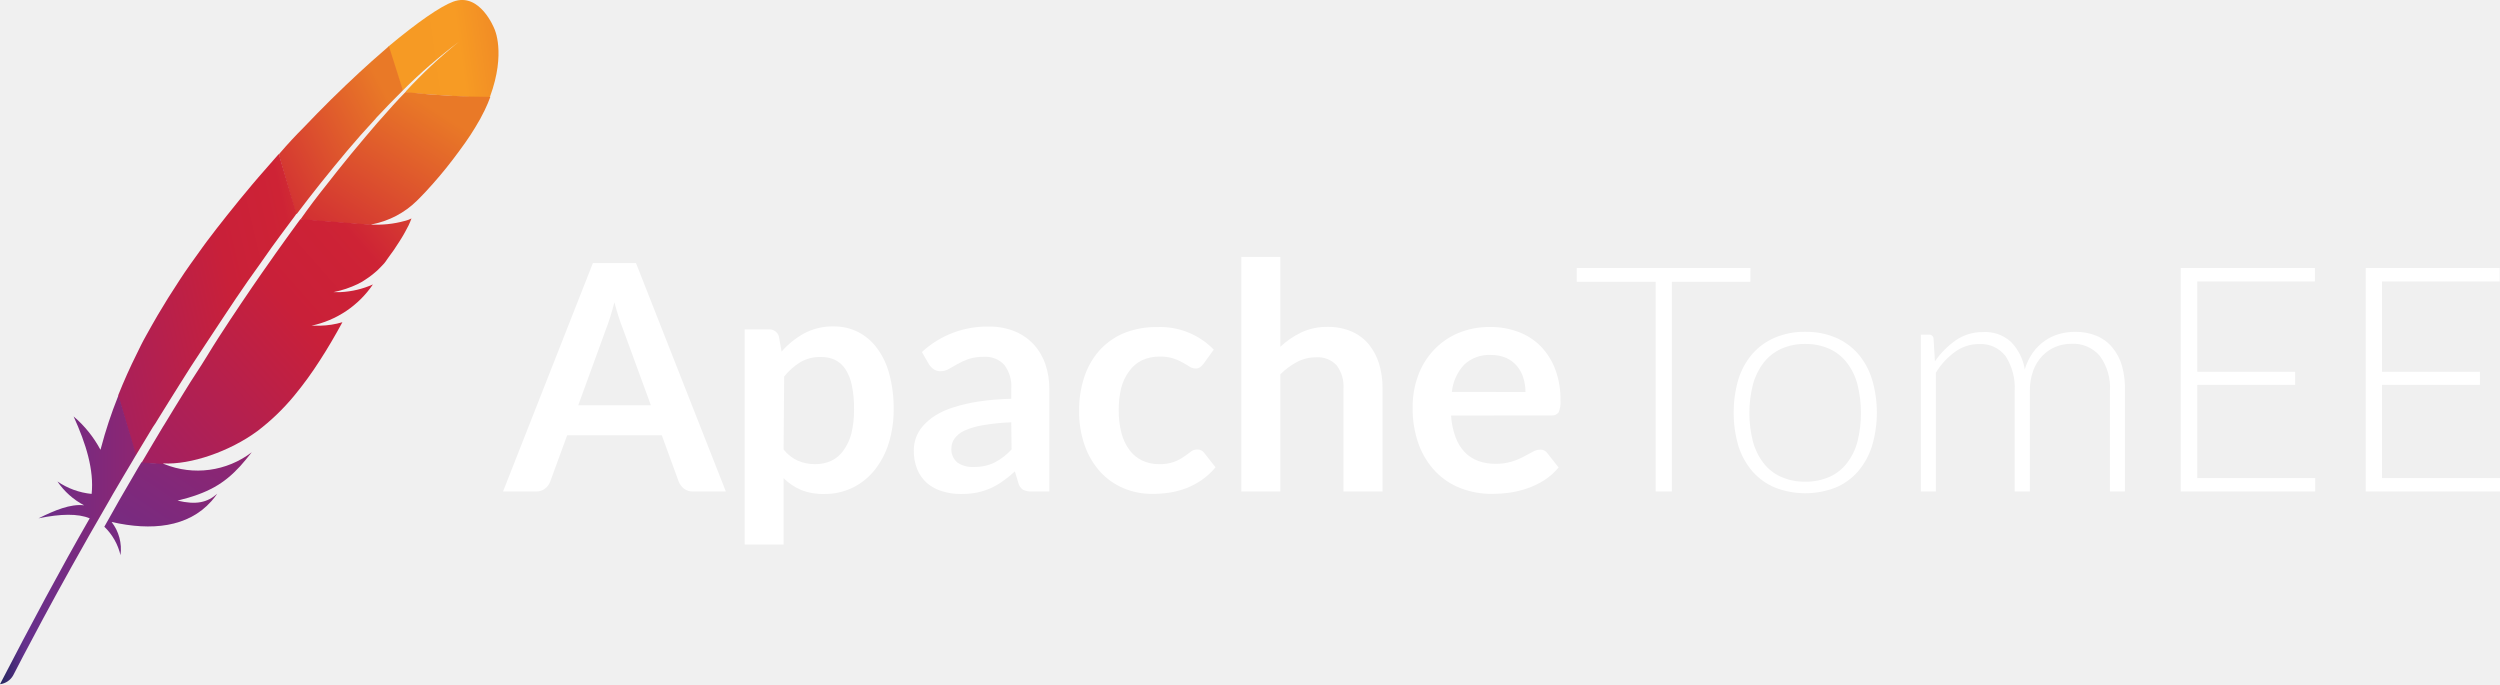
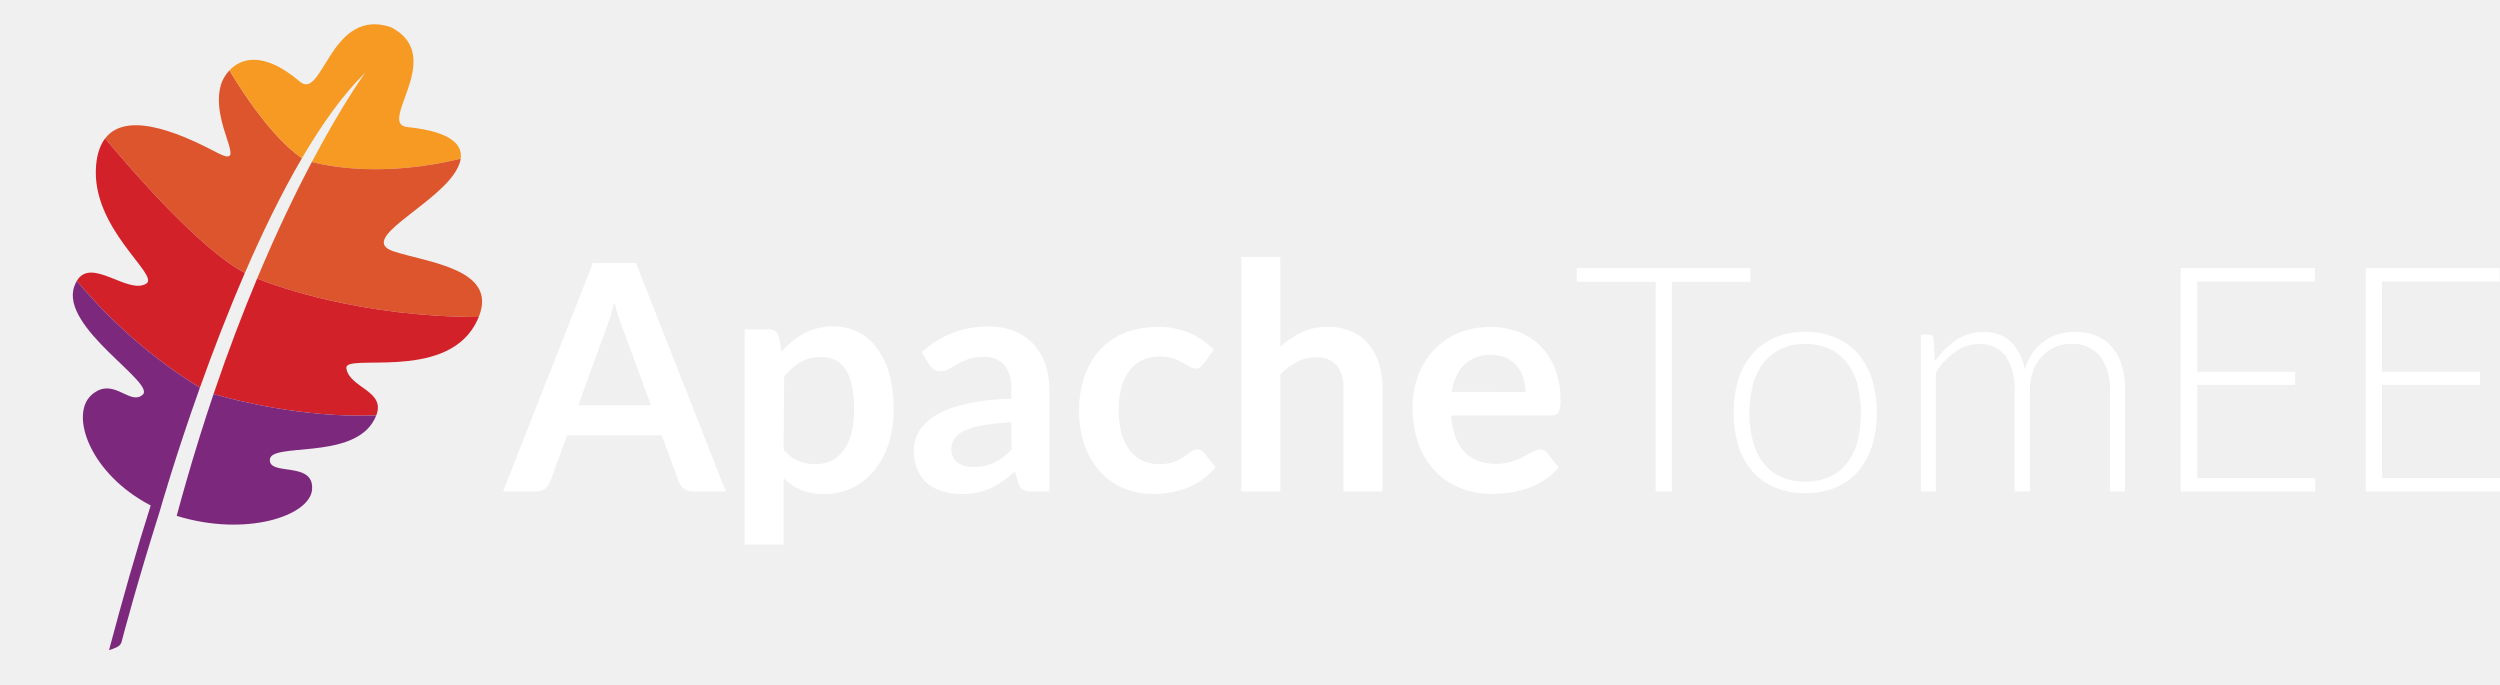
- <svg xmlns="http://www.w3.org/2000/svg" xmlns:xlink="http://www.w3.org/1999/xlink" id="Layer_1" data-name="Layer 1" viewBox="0 0 309.12 84.6">
-   <defs>
-     <style>.cls-1{fill:url(#linear-gradient);}.cls-2{fill:url(#linear-gradient-2);}.cls-3{fill:url(#linear-gradient-3);}.cls-4{fill:url(#linear-gradient-4);}.cls-5{fill:url(#linear-gradient-5);}.cls-6{fill:url(#linear-gradient-6);}.cls-7{fill:url(#linear-gradient-7);}.cls-8{fill:#fff;}</style>
+ <svg xmlns="http://www.w3.org/2000/svg" xmlns:xlink="http://www.w3.org/1999/xlink" id="Layer_1" data-name="Layer 1" viewBox="0 0 309.12 84.6" version="1.1">
+   <defs id="defs11">
+     <style id="style1">.cls-1{fill:url(#linear-gradient);}.cls-2{fill:url(#linear-gradient-2);}.cls-3{fill:url(#linear-gradient-3);}.cls-4{fill:url(#linear-gradient-4);}.cls-5{fill:url(#linear-gradient-5);}.cls-6{fill:url(#linear-gradient-6);}.cls-7{fill:url(#linear-gradient-7);}.cls-8{fill:#fff;}</style>
    <linearGradient id="linear-gradient" x1="-140.8" y1="299.74" x2="-140.54" y2="299.82" gradientTransform="matrix(73.55, 13.53, 12.37, -67.22, 6705.27, 22065.73)" gradientUnits="userSpaceOnUse">
-       <stop offset="0" stop-color="#f69a24" />
-       <stop offset="0.31" stop-color="#f79b24" />
-       <stop offset="0.84" stop-color="#e97927" />
+       <stop offset="0" stop-color="#f69a24" id="stop1" />
+       <stop offset="0.31" stop-color="#f79b24" id="stop2" />
+       <stop offset="0.84" stop-color="#e97927" id="stop3" />
    </linearGradient>
    <linearGradient id="linear-gradient-2" x1="-140.57" y1="301.1" x2="-140.04" y2="301.79" gradientTransform="matrix(73.18, 13.46, 22.17, -120.5, 3610.25, 38263.65)" gradientUnits="userSpaceOnUse">
-       <stop offset="0.32" stop-color="#9f2065" />
-       <stop offset="0.63" stop-color="#c92039" />
-       <stop offset="0.75" stop-color="#ce2335" />
-       <stop offset="1" stop-color="#e97927" />
+       <stop offset="0.32" stop-color="#9f2065" id="stop4" />
+       <stop offset="0.63" stop-color="#c92039" id="stop5" />
+       <stop offset="0.75" stop-color="#ce2335" id="stop6" />
+       <stop offset="1" stop-color="#e97927" id="stop7" />
    </linearGradient>
    <linearGradient id="linear-gradient-3" x1="-139.85" y1="302.64" x2="-139.44" y2="303.04" gradientTransform="matrix(94.54, 17.39, 39.31, -213.67, 1324.66, 67181.12)" xlink:href="#linear-gradient-2" />
    <linearGradient id="linear-gradient-4" x1="-138.47" y1="303.49" x2="-138.13" y2="303.7" gradientTransform="matrix(61.33, 11.28, 37.35, -202.99, -2836.49, 63245.35)" gradientUnits="userSpaceOnUse">
-       <stop offset="0" stop-color="#282762" />
-       <stop offset="0.1" stop-color="#66308d" />
-       <stop offset="0.79" stop-color="#9f2065" />
-       <stop offset="0.95" stop-color="#cd2032" />
+       <stop offset="0" stop-color="#282762" id="stop8" />
+       <stop offset="0.1" stop-color="#66308d" id="stop9" />
+       <stop offset="0.79" stop-color="#9f2065" id="stop10" />
+       <stop offset="0.95" stop-color="#cd2032" id="stop11" />
    </linearGradient>
    <linearGradient id="linear-gradient-5" x1="-140.85" y1="300.81" x2="-140.49" y2="301.63" gradientTransform="matrix(109.04, 20.06, 18.91, -102.77, 9674.72, 33833.56)" xlink:href="#linear-gradient-2" />
    <linearGradient id="linear-gradient-6" x1="-140.36" y1="302.64" x2="-140.09" y2="303.08" gradientTransform="matrix(147.15, 27.07, 35.4, -192.43, 9947.36, 62125.85)" xlink:href="#linear-gradient-2" />
    <linearGradient id="linear-gradient-7" x1="-139.7" y1="303.39" x2="-139.43" y2="304" gradientTransform="matrix(87.39, 16.08, 15.27, -82.98, 7588.49, 27506.27)" xlink:href="#linear-gradient-4" />
  </defs>
-   <path class="cls-1" d="M62.41,3.82c-1.59.58-4.44,2.56-8,5.53l0,.22,1.66,5.11.11.11a64.47,64.47,0,0,1,6.92-6,2.77,2.77,0,0,1,.25-.19c-.08.05-.17.13-.25.19a59.64,59.64,0,0,0-6.6,6.17l.31.13s6.67.56,9.93.61l.21-.13c2-5.45.53-8.41.53-8.41S65.71,2.62,62.41,3.82Z" transform="translate(-6.36 -3.62)" />
-   <path class="cls-2" d="M46.06,26.2c1.08-1.34,2.16-2.67,3.23-3.94s2.24-2.59,3.37-3.81a.87.87,0,0,0,.19-.23c1.12-1.2,2.22-2.33,3.33-3.43L54.45,9.33q-.36.3-.72.63c-.93.81-1.91,1.67-2.91,2.6s-2.32,2.17-3.52,3.36-2.25,2.26-3.38,3.45c-1,1-2,2.07-2.94,3.17l-.11.12,0,.2L42.92,30l.13.08C44.05,28.76,45.05,27.46,46.06,26.2Z" transform="translate(-6.36 -3.62)" />
-   <path class="cls-3" d="M25.88,55.47c.88-1.44,1.8-2.88,2.71-4.35s1.78-2.81,2.71-4.21,1.85-2.82,2.8-4.24S36,39.8,37,38.38s2-2.79,2.95-4.17c.35-.49.73-1,1.09-1.49.62-.85,1.26-1.69,1.88-2.53,0-.05.07-.08.1-.13l-2.18-7.4-.22.24c-1,1.17-2.08,2.35-3.1,3.57s-2.08,2.5-3.09,3.78c-.87,1.08-1.7,2.17-2.54,3.28l-.49.67c-1,1.4-2,2.75-2.85,4.08q-1.47,2.23-2.68,4.29c-.54.91-1,1.76-1.48,2.61s-.75,1.44-1.1,2.15c-.85,1.7-1.61,3.4-2.3,5.13v.22l2.09,7.14.09.08c.68-1.14,1.37-2.28,2.08-3.45C25.49,56.12,25.69,55.8,25.88,55.47Z" transform="translate(-6.36 -3.62)" />
-   <path class="cls-4" d="M20.94,52.68A54,54,0,0,0,18.85,59c0,.07-.05.14-.07.23a14.17,14.17,0,0,0-3.32-4.12C17,58.49,18,61.74,17.69,64.69a9,9,0,0,1-4.23-1.54,9.09,9.09,0,0,0,3.3,2.95c-1.69-.2-3.64.62-5.64,1.61,2.76-.57,4.9-.6,6.33,0-3.58,6.22-7.28,13.15-11.09,20.51A2.16,2.16,0,0,0,8,87.11C8.69,85.77,13.19,77,19.8,65.63c.19-.31.38-.65.57-1l.16-.27c.7-1.18,1.41-2.41,2.16-3.65.16-.28.34-.56.5-.85v0L21,52.46A.93.93,0,0,1,20.94,52.68Z" transform="translate(-6.36 -3.62)" />
-   <path class="cls-5" d="M56.5,15c-1,1-2.08,2.23-3.28,3.59-.07.06-.12.15-.19.21-1,1.18-2.12,2.47-3.29,3.9-1,1.23-2.07,2.55-3.19,4-1,1.25-2,2.57-3,4l.15.1,8.52.64.22-.1a10.83,10.83,0,0,0,5.45-2.88c.36-.36.75-.75,1.12-1.15,1.15-1.24,2.31-2.6,3.37-4s2-2.69,2.72-3.9a22.43,22.43,0,0,0,1.19-2.16c.28-.58.51-1.13.7-1.65A95.38,95.38,0,0,1,56.5,15Z" transform="translate(-6.36 -3.62)" />
-   <path class="cls-6" d="M43.08,31.29,41.84,33c-.45.62-.92,1.27-1.38,1.93-.22.33-.47.68-.7,1-.73,1-1.44,2.08-2.2,3.16-.91,1.34-1.86,2.74-2.81,4.18S32.9,46.09,32,47.58,30.13,50.46,29.2,52s-1.69,2.71-2.54,4.15c-.05.07-.08.14-.13.2-.86,1.42-1.7,2.87-2.59,4.36,0,0-.07.12-.1.15l.12,0,2.55.19.15,0c-.05,0-.07-.11-.12-.13,3.38.19,8.23-1.48,11.65-4a27.4,27.4,0,0,0,4.53-4.35,44,44,0,0,0,3.2-4.4c.93-1.43,1.85-3,2.78-4.71a10.35,10.35,0,0,1-2.75.43H44.87a12.22,12.22,0,0,0,7.6-5.1,11.08,11.08,0,0,1-4,.95c-.22,0-.44,0-.68,0H47.6a12.7,12.7,0,0,0,3-1l.56-.3.8-.53a5.25,5.25,0,0,0,.49-.37,8.61,8.61,0,0,0,1.08-1c.12-.11.22-.24.33-.35s.27-.36.39-.54c.59-.79,1.08-1.49,1.47-2.13.21-.31.37-.6.54-.88a2.58,2.58,0,0,1,.18-.32c.17-.3.31-.57.44-.83s.28-.65.36-.86a3.15,3.15,0,0,1-.41.18,12.8,12.8,0,0,1-4.06.59l2.6.18-2.6-.18h-.46s-2.93-.24-8.81-.68A7.25,7.25,0,0,0,43.08,31.29Z" transform="translate(-6.36 -3.62)" />
-   <path class="cls-7" d="M23.45,61.44c-.68,1.16-1.38,2.35-2.07,3.56,0,0,0,0,0,0a5.08,5.08,0,0,0-.3.52c-.47.82-.88,1.54-1.82,3.23a7.11,7.11,0,0,1,2,3.52,5.49,5.49,0,0,0-1.1-4.11c4.94,1.13,9.46.66,12.33-2.56a9.66,9.66,0,0,0,.73-.93c-1.24,1.09-2.6,1.4-4.91.85h0c3.75-.91,5.75-2.08,7.75-4.26.46-.52.94-1.09,1.43-1.72A11,11,0,0,1,26.66,61l-2.82-.2C23.71,61,23.58,61.22,23.45,61.44Z" transform="translate(-6.36 -3.62)" />
-   <path class="cls-8" d="M96.11,64.39H92.05a1.71,1.71,0,0,1-1.11-.34,2.18,2.18,0,0,1-.65-.85l-2.1-5.76H76.49L74.38,63.2a1.86,1.86,0,0,1-.61.82,1.67,1.67,0,0,1-1.11.37h-4.1L79.67,36.15H85ZM86.84,53.73l-3.44-9.4c-.17-.41-.34-.91-.53-1.48s-.36-1.19-.54-1.85c-.17.66-.35,1.28-.53,1.86s-.36,1.08-.53,1.51l-3.41,9.36Z" transform="translate(-6.36 -3.62)" />
-   <path class="cls-8" d="M103,47.09a10.51,10.51,0,0,1,2.79-2.25,7.51,7.51,0,0,1,3.67-.86,6.55,6.55,0,0,1,3,.69,6.67,6.67,0,0,1,2.34,2,9.24,9.24,0,0,1,1.52,3.2,16.08,16.08,0,0,1,.54,4.37,13.78,13.78,0,0,1-.6,4.15,10.16,10.16,0,0,1-1.73,3.32,8,8,0,0,1-2.72,2.2,7.86,7.86,0,0,1-3.56.79,7.26,7.26,0,0,1-2.87-.51,7.15,7.15,0,0,1-2.13-1.44v8.2H98.44V44.35h3a1.2,1.2,0,0,1,1.23.88Zm.25,12.11a4.72,4.72,0,0,0,1.79,1.4,5.35,5.35,0,0,0,2.1.41,4.69,4.69,0,0,0,2-.41,3.86,3.86,0,0,0,1.49-1.25,6.11,6.11,0,0,0,1-2.12,12.15,12.15,0,0,0,.33-3,13.28,13.28,0,0,0-.28-3,5.68,5.68,0,0,0-.81-2,3.25,3.25,0,0,0-1.28-1.12,4,4,0,0,0-1.71-.35,4.82,4.82,0,0,0-2.56.64,7.76,7.76,0,0,0-2,1.78Z" transform="translate(-6.36 -3.62)" />
-   <path class="cls-8" d="M120.35,47.15A11.86,11.86,0,0,1,128.66,44a8.23,8.23,0,0,1,3.15.58,6.68,6.68,0,0,1,2.34,1.6,6.92,6.92,0,0,1,1.46,2.45,9.47,9.47,0,0,1,.5,3.13V64.39h-2.19a2.19,2.19,0,0,1-1.06-.21,1.4,1.4,0,0,1-.58-.83l-.43-1.44a15.07,15.07,0,0,1-1.49,1.2,8.72,8.72,0,0,1-1.5.87,8.82,8.82,0,0,1-1.67.54,9.91,9.91,0,0,1-2,.18,7.56,7.56,0,0,1-2.34-.34,5.11,5.11,0,0,1-1.86-1,4.63,4.63,0,0,1-1.21-1.69,6,6,0,0,1-.43-2.37,4.64,4.64,0,0,1,.25-1.51,4.59,4.59,0,0,1,.83-1.44A6.93,6.93,0,0,1,122,55,9.43,9.43,0,0,1,124.22,54a19.46,19.46,0,0,1,3.12-.73,31,31,0,0,1,4.06-.34V51.74a4.38,4.38,0,0,0-.86-3,3.12,3.12,0,0,0-2.48-1,5.92,5.92,0,0,0-1.94.27,8.24,8.24,0,0,0-1.36.62l-1.07.61a2,2,0,0,1-1.06.28,1.38,1.38,0,0,1-.86-.27,2.16,2.16,0,0,1-.56-.61Zm11.05,8.69a25.25,25.25,0,0,0-3.52.36,9.2,9.2,0,0,0-2.28.67,3.05,3.05,0,0,0-1.23,1A2,2,0,0,0,124,59a2.11,2.11,0,0,0,.75,1.82,3.27,3.27,0,0,0,2,.54,5.7,5.7,0,0,0,2.57-.54,7.5,7.5,0,0,0,2.12-1.63Z" transform="translate(-6.36 -3.62)" />
-   <path class="cls-8" d="M155.18,48.59a2.15,2.15,0,0,1-.42.43.9.9,0,0,1-.59.16,1.36,1.36,0,0,1-.73-.23c-.23-.15-.51-.32-.84-.5a6,6,0,0,0-1.16-.51,5.3,5.3,0,0,0-1.67-.23,5.15,5.15,0,0,0-2.22.46A4.24,4.24,0,0,0,146,49.49a5.86,5.86,0,0,0-1,2.08,11,11,0,0,0-.31,2.76,10.71,10.71,0,0,0,.34,2.85,6,6,0,0,0,1,2.1,4.15,4.15,0,0,0,1.57,1.29,4.76,4.76,0,0,0,2.07.44,5.09,5.09,0,0,0,1.86-.28,5.57,5.57,0,0,0,1.2-.63c.33-.22.61-.43.85-.62a1.27,1.27,0,0,1,.81-.28,1,1,0,0,1,.88.44l1.39,1.76A8.77,8.77,0,0,1,154.91,63,9.5,9.5,0,0,1,153,64a10.51,10.51,0,0,1-2.07.54,15.22,15.22,0,0,1-2.12.15,9,9,0,0,1-3.5-.69,8.32,8.32,0,0,1-2.87-2,9.63,9.63,0,0,1-1.94-3.25,12.48,12.48,0,0,1-.71-4.39,12.84,12.84,0,0,1,.63-4.09A9.3,9.3,0,0,1,142.26,47a8.5,8.5,0,0,1,3-2.16,10.53,10.53,0,0,1,4.18-.78,9.24,9.24,0,0,1,7,2.79Z" transform="translate(-6.36 -3.62)" />
-   <path class="cls-8" d="M164.67,46.5a10.21,10.21,0,0,1,2.58-1.77,7.43,7.43,0,0,1,3.3-.69,7.23,7.23,0,0,1,2.91.56,5.74,5.74,0,0,1,2.12,1.56,7.09,7.09,0,0,1,1.29,2.4,10.32,10.32,0,0,1,.44,3.08V64.39h-4.83V51.64a4.3,4.3,0,0,0-.84-2.84,3.14,3.14,0,0,0-2.55-1,5,5,0,0,0-2.35.57,8.44,8.44,0,0,0-2.07,1.54V64.39h-4.82v-29h4.82Z" transform="translate(-6.36 -3.62)" />
-   <path class="cls-8" d="M185.78,55a9.39,9.39,0,0,0,.55,2.66,5.36,5.36,0,0,0,1.13,1.86,4.44,4.44,0,0,0,1.67,1.09,6.08,6.08,0,0,0,2.14.36,6.72,6.72,0,0,0,2-.27,8.26,8.26,0,0,0,1.48-.61c.43-.22.8-.42,1.12-.6a1.86,1.86,0,0,1,.92-.27,1,1,0,0,1,.9.44l1.39,1.76A7.85,7.85,0,0,1,197.3,63a9.79,9.79,0,0,1-2.08,1,12.18,12.18,0,0,1-2.2.54,16.53,16.53,0,0,1-2.18.15A10.79,10.79,0,0,1,187,64a8.65,8.65,0,0,1-3.12-2.05,9.68,9.68,0,0,1-2.09-3.36,12.93,12.93,0,0,1-.76-4.64,11.12,11.12,0,0,1,.66-3.85,9.15,9.15,0,0,1,1.91-3.15,8.9,8.9,0,0,1,3-2.12,10,10,0,0,1,4-.78,9.68,9.68,0,0,1,3.5.61,7.51,7.51,0,0,1,2.75,1.76,8.28,8.28,0,0,1,1.81,2.86,10.5,10.5,0,0,1,.65,3.85,3.14,3.14,0,0,1-.23,1.48,1,1,0,0,1-.9.38Zm9.2-2.91a5.66,5.66,0,0,0-.27-1.77,3.93,3.93,0,0,0-.79-1.45,3.6,3.6,0,0,0-1.33-1,4.62,4.62,0,0,0-1.89-.36,4.49,4.49,0,0,0-3.29,1.19,5.82,5.82,0,0,0-1.53,3.38Z" transform="translate(-6.36 -3.62)" />
-   <path class="cls-8" d="M222.79,38.46h-9.71V64.39h-2V38.46h-9.76v-1.7h21.48Z" transform="translate(-6.36 -3.62)" />
-   <path class="cls-8" d="M229.58,44.65a9.27,9.27,0,0,1,3.74.71,7.65,7.65,0,0,1,2.78,2,8.89,8.89,0,0,1,1.73,3.15,14.51,14.51,0,0,1,0,8.26,8.93,8.93,0,0,1-1.73,3.14,7.51,7.51,0,0,1-2.78,2,10.34,10.34,0,0,1-7.48,0,7.63,7.63,0,0,1-2.79-2,9,9,0,0,1-1.74-3.14,14.75,14.75,0,0,1,0-8.26,8.91,8.91,0,0,1,1.74-3.15,7.77,7.77,0,0,1,2.79-2A9.27,9.27,0,0,1,229.58,44.65Zm0,18.53a7.2,7.2,0,0,0,3-.6,5.56,5.56,0,0,0,2.16-1.71,7.36,7.36,0,0,0,1.3-2.68,14.62,14.62,0,0,0,0-7,7.46,7.46,0,0,0-1.3-2.7,5.7,5.7,0,0,0-2.16-1.73,7.05,7.05,0,0,0-3-.61,7,7,0,0,0-3,.61,5.73,5.73,0,0,0-2.17,1.73,7.64,7.64,0,0,0-1.31,2.7,14.3,14.3,0,0,0,0,7,7.54,7.54,0,0,0,1.31,2.68,5.59,5.59,0,0,0,2.17,1.71A7.12,7.12,0,0,0,229.58,63.18Z" transform="translate(-6.36 -3.62)" />
-   <path class="cls-8" d="M243.87,64.39V45h1a.52.52,0,0,1,.57.49l.17,2.81a10.28,10.28,0,0,1,2.6-2.62,5.77,5.77,0,0,1,3.3-1A4.73,4.73,0,0,1,255,45.88a6.33,6.33,0,0,1,1.72,3.41,7.1,7.1,0,0,1,1-2.07,6.09,6.09,0,0,1,1.46-1.45,5.84,5.84,0,0,1,1.78-.85,7.39,7.39,0,0,1,2-.27,6.69,6.69,0,0,1,2.6.48,5,5,0,0,1,1.95,1.41,6.3,6.3,0,0,1,1.23,2.31A10.28,10.28,0,0,1,269.1,52V64.39h-1.85V52A6.66,6.66,0,0,0,266,47.63a4.29,4.29,0,0,0-3.52-1.5,5.15,5.15,0,0,0-1.94.37,4.77,4.77,0,0,0-1.64,1.11,5.26,5.26,0,0,0-1.13,1.82,7.08,7.08,0,0,0-.42,2.54V64.39h-1.88V52a7.17,7.17,0,0,0-1.12-4.34,3.86,3.86,0,0,0-3.29-1.5,5,5,0,0,0-2.93.94,8.78,8.78,0,0,0-2.4,2.6V64.39Z" transform="translate(-6.36 -3.62)" />
-   <path class="cls-8" d="M292.63,62.73l0,1.66H276V36.76H292.6v1.66H278.05V49.59h12.1v1.62h-12.1V62.73Z" transform="translate(-6.36 -3.62)" />
-   <path class="cls-8" d="M315.48,62.73l0,1.66H298.88V36.76h16.56v1.66H300.89V49.59H313v1.62H300.89V62.73Z" transform="translate(-6.36 -3.62)" />
+   <path class="cls-8" d="M96.11,64.39H92.05a1.71,1.71,0,0,1-1.11-.34,2.18,2.18,0,0,1-.65-.85l-2.1-5.76H76.49L74.38,63.2a1.86,1.86,0,0,1-.61.82,1.67,1.67,0,0,1-1.11.37h-4.1L79.67,36.15H85ZM86.84,53.73l-3.44-9.4c-.17-.41-.34-.91-.53-1.48s-.36-1.19-.54-1.85c-.17.66-.35,1.28-.53,1.86s-.36,1.08-.53,1.51l-3.41,9.36Z" transform="translate(-6.36 -3.62)" id="path18" />
+   <path class="cls-8" d="M103,47.09a10.51,10.51,0,0,1,2.79-2.25,7.51,7.51,0,0,1,3.67-.86,6.55,6.55,0,0,1,3,.69,6.67,6.67,0,0,1,2.34,2,9.24,9.24,0,0,1,1.52,3.2,16.08,16.08,0,0,1,.54,4.37,13.78,13.78,0,0,1-.6,4.15,10.16,10.16,0,0,1-1.73,3.32,8,8,0,0,1-2.72,2.2,7.86,7.86,0,0,1-3.56.79,7.26,7.26,0,0,1-2.87-.51,7.15,7.15,0,0,1-2.13-1.44v8.2H98.44V44.35h3a1.2,1.2,0,0,1,1.23.88Zm.25,12.11a4.72,4.72,0,0,0,1.79,1.4,5.35,5.35,0,0,0,2.1.41,4.69,4.69,0,0,0,2-.41,3.86,3.86,0,0,0,1.49-1.25,6.11,6.11,0,0,0,1-2.12,12.15,12.15,0,0,0,.33-3,13.28,13.28,0,0,0-.28-3,5.68,5.68,0,0,0-.81-2,3.25,3.25,0,0,0-1.28-1.12,4,4,0,0,0-1.71-.35,4.82,4.82,0,0,0-2.56.64,7.76,7.76,0,0,0-2,1.78Z" transform="translate(-6.36 -3.62)" id="path19" />
+   <path class="cls-8" d="M120.35,47.15A11.86,11.86,0,0,1,128.66,44a8.23,8.23,0,0,1,3.15.58,6.68,6.68,0,0,1,2.34,1.6,6.92,6.92,0,0,1,1.46,2.45,9.47,9.47,0,0,1,.5,3.13V64.39h-2.19a2.19,2.19,0,0,1-1.06-.21,1.4,1.4,0,0,1-.58-.83l-.43-1.44a15.07,15.07,0,0,1-1.49,1.2,8.72,8.72,0,0,1-1.5.87,8.82,8.82,0,0,1-1.67.54,9.91,9.91,0,0,1-2,.18,7.56,7.56,0,0,1-2.34-.34,5.11,5.11,0,0,1-1.86-1,4.63,4.63,0,0,1-1.21-1.69,6,6,0,0,1-.43-2.37,4.64,4.64,0,0,1,.25-1.51,4.59,4.59,0,0,1,.83-1.44A6.93,6.93,0,0,1,122,55,9.43,9.43,0,0,1,124.22,54a19.46,19.46,0,0,1,3.12-.73,31,31,0,0,1,4.06-.34V51.74a4.38,4.38,0,0,0-.86-3,3.12,3.12,0,0,0-2.48-1,5.92,5.92,0,0,0-1.94.27,8.24,8.24,0,0,0-1.36.62l-1.07.61a2,2,0,0,1-1.06.28,1.38,1.38,0,0,1-.86-.27,2.16,2.16,0,0,1-.56-.61Zm11.05,8.69a25.25,25.25,0,0,0-3.52.36,9.2,9.2,0,0,0-2.28.67,3.05,3.05,0,0,0-1.23,1A2,2,0,0,0,124,59a2.11,2.11,0,0,0,.75,1.82,3.27,3.27,0,0,0,2,.54,5.7,5.7,0,0,0,2.57-.54,7.5,7.5,0,0,0,2.12-1.63Z" transform="translate(-6.36 -3.62)" id="path20" />
+   <path class="cls-8" d="M155.18,48.59a2.15,2.15,0,0,1-.42.43.9.9,0,0,1-.59.16,1.36,1.36,0,0,1-.73-.23c-.23-.15-.51-.32-.84-.5a6,6,0,0,0-1.16-.51,5.3,5.3,0,0,0-1.67-.23,5.15,5.15,0,0,0-2.22.46A4.24,4.24,0,0,0,146,49.49a5.86,5.86,0,0,0-1,2.08,11,11,0,0,0-.31,2.76,10.71,10.71,0,0,0,.34,2.85,6,6,0,0,0,1,2.1,4.15,4.15,0,0,0,1.57,1.29,4.76,4.76,0,0,0,2.07.44,5.09,5.09,0,0,0,1.86-.28,5.57,5.57,0,0,0,1.2-.63c.33-.22.61-.43.85-.62a1.27,1.27,0,0,1,.81-.28,1,1,0,0,1,.88.44l1.39,1.76A8.77,8.77,0,0,1,154.91,63,9.5,9.5,0,0,1,153,64a10.51,10.51,0,0,1-2.07.54,15.22,15.22,0,0,1-2.12.15,9,9,0,0,1-3.5-.69,8.32,8.32,0,0,1-2.87-2,9.63,9.63,0,0,1-1.94-3.25,12.48,12.48,0,0,1-.71-4.39,12.84,12.84,0,0,1,.63-4.09A9.3,9.3,0,0,1,142.26,47a8.5,8.5,0,0,1,3-2.16,10.53,10.53,0,0,1,4.18-.78,9.24,9.24,0,0,1,7,2.79Z" transform="translate(-6.36 -3.62)" id="path21" />
+   <path class="cls-8" d="M164.67,46.5a10.21,10.21,0,0,1,2.58-1.77,7.43,7.43,0,0,1,3.3-.69,7.23,7.23,0,0,1,2.91.56,5.74,5.74,0,0,1,2.12,1.56,7.09,7.09,0,0,1,1.29,2.4,10.32,10.32,0,0,1,.44,3.08V64.39h-4.83V51.64a4.3,4.3,0,0,0-.84-2.84,3.14,3.14,0,0,0-2.55-1,5,5,0,0,0-2.35.57,8.44,8.44,0,0,0-2.07,1.54V64.39h-4.82v-29h4.82Z" transform="translate(-6.36 -3.62)" id="path22" />
+   <path class="cls-8" d="M185.78,55a9.39,9.39,0,0,0,.55,2.66,5.36,5.36,0,0,0,1.13,1.86,4.44,4.44,0,0,0,1.67,1.09,6.08,6.08,0,0,0,2.14.36,6.72,6.72,0,0,0,2-.27,8.26,8.26,0,0,0,1.48-.61c.43-.22.8-.42,1.12-.6a1.86,1.86,0,0,1,.92-.27,1,1,0,0,1,.9.44l1.39,1.76A7.85,7.85,0,0,1,197.3,63a9.79,9.79,0,0,1-2.08,1,12.18,12.18,0,0,1-2.2.54,16.53,16.53,0,0,1-2.18.15A10.79,10.79,0,0,1,187,64a8.65,8.65,0,0,1-3.12-2.05,9.68,9.68,0,0,1-2.09-3.36,12.93,12.93,0,0,1-.76-4.64,11.12,11.12,0,0,1,.66-3.85,9.15,9.15,0,0,1,1.91-3.15,8.9,8.9,0,0,1,3-2.12,10,10,0,0,1,4-.78,9.68,9.68,0,0,1,3.5.61,7.51,7.51,0,0,1,2.75,1.76,8.28,8.28,0,0,1,1.81,2.86,10.5,10.5,0,0,1,.65,3.85,3.14,3.14,0,0,1-.23,1.48,1,1,0,0,1-.9.38Zm9.2-2.91a5.66,5.66,0,0,0-.27-1.77,3.93,3.93,0,0,0-.79-1.45,3.6,3.6,0,0,0-1.33-1,4.62,4.62,0,0,0-1.89-.36,4.49,4.49,0,0,0-3.29,1.19,5.82,5.82,0,0,0-1.53,3.38Z" transform="translate(-6.36 -3.62)" id="path23" />
+   <path class="cls-8" d="M222.79,38.46h-9.71V64.39h-2V38.46h-9.76v-1.7h21.48Z" transform="translate(-6.36 -3.62)" id="path24" />
+   <path class="cls-8" d="M229.58,44.65a9.27,9.27,0,0,1,3.74.71,7.65,7.65,0,0,1,2.78,2,8.89,8.89,0,0,1,1.73,3.15,14.51,14.51,0,0,1,0,8.26,8.93,8.93,0,0,1-1.73,3.14,7.51,7.51,0,0,1-2.78,2,10.34,10.34,0,0,1-7.48,0,7.63,7.63,0,0,1-2.79-2,9,9,0,0,1-1.74-3.14,14.75,14.75,0,0,1,0-8.26,8.91,8.91,0,0,1,1.74-3.15,7.77,7.77,0,0,1,2.79-2A9.27,9.27,0,0,1,229.58,44.65Zm0,18.53a7.2,7.2,0,0,0,3-.6,5.56,5.56,0,0,0,2.16-1.71,7.36,7.36,0,0,0,1.3-2.68,14.62,14.62,0,0,0,0-7,7.46,7.46,0,0,0-1.3-2.7,5.7,5.7,0,0,0-2.16-1.73,7.05,7.05,0,0,0-3-.61,7,7,0,0,0-3,.61,5.73,5.73,0,0,0-2.17,1.73,7.64,7.64,0,0,0-1.31,2.7,14.3,14.3,0,0,0,0,7,7.54,7.54,0,0,0,1.31,2.68,5.59,5.59,0,0,0,2.17,1.71A7.12,7.12,0,0,0,229.58,63.18Z" transform="translate(-6.36 -3.62)" id="path25" />
+   <path class="cls-8" d="M243.87,64.39V45h1a.52.52,0,0,1,.57.49l.17,2.81a10.28,10.28,0,0,1,2.6-2.62,5.77,5.77,0,0,1,3.3-1A4.73,4.73,0,0,1,255,45.88a6.33,6.33,0,0,1,1.72,3.41,7.1,7.1,0,0,1,1-2.07,6.09,6.09,0,0,1,1.46-1.45,5.84,5.84,0,0,1,1.78-.85,7.39,7.39,0,0,1,2-.27,6.69,6.69,0,0,1,2.6.48,5,5,0,0,1,1.95,1.41,6.3,6.3,0,0,1,1.23,2.31A10.28,10.28,0,0,1,269.1,52V64.39h-1.85V52A6.66,6.66,0,0,0,266,47.63a4.29,4.29,0,0,0-3.52-1.5,5.15,5.15,0,0,0-1.94.37,4.77,4.77,0,0,0-1.64,1.11,5.26,5.26,0,0,0-1.13,1.82,7.08,7.08,0,0,0-.42,2.54V64.39h-1.88V52a7.17,7.17,0,0,0-1.12-4.34,3.86,3.86,0,0,0-3.29-1.5,5,5,0,0,0-2.93.94,8.78,8.78,0,0,0-2.4,2.6V64.39Z" transform="translate(-6.36 -3.62)" id="path26" />
+   <path class="cls-8" d="M292.63,62.73l0,1.66H276V36.76H292.6v1.66H278.05V49.59h12.1v1.62h-12.1V62.73Z" transform="translate(-6.36 -3.62)" id="path27" />
+   <path class="cls-8" d="M315.48,62.73l0,1.66H298.88V36.76h16.56v1.66H300.89V49.59H313v1.62H300.89V62.73Z" transform="translate(-6.36 -3.62)" id="path28" />
+   <g id="g28" transform="matrix(0.08343596,0,0,0.0779798,7.189997,2.703134)">
+     <path class="cls-3" d="M 276.709,398.152 C 302.237,335.027 330.72,272.027 361.282,216.188 315.661,182.303 271.855,109.235 253.856,76.861 247.392,84.205 243.196,92.663 241.293,99.545 224.337,160.766 284.695,234.695 236.08,207.684 195.574,185.176 104.364,135.887 69.573,184.877 108.538,234.942 210.451,360.904 276.709,398.152 Z" id="path1" style="fill:#dd552c" />
+     <path class="cls-2" d="m 361.282,216.188 c 29.614,-54.106 61.173,-101.493 93.891,-135.632 0,0 -32.634,47.237 -79.246,141.666 28.229,7.774 108.625,23.726 220.609,-5.2 2.753,-20.351 -10.928,-42.734 -79.106,-50.228 -44.51,-4.887 53.425,-106.282 -17.523,-154.236 -2.291,-1.551 -4.542,-2.919 -6.748,-4.144 C 490.782,7.559 488.27,6.777 485.589,6.08 402.73,-15.541 391.245,124.959 358.18,94.755 304.749,45.947 271.024,57.351 253.856,76.861 271.855,109.235 315.661,182.303 361.282,216.188 Z" id="path2" style="fill:#f79a23" />
+     <path class="cls-4" d="M 210.066,580.024 C 228.771,523.99 251.273,461.035 276.709,398.152 210.451,360.904 108.538,234.942 69.573,184.877 62.617,194.664 57.863,208.316 56.279,226.986 47.782,327.266 151.236,401.508 130.612,415.068 103.331,433.008 49.033,371.975 27.633,410.754 58.651,450.602 121.834,522.602 210.066,580.024 Z" id="path3" style="fill:#d22128" />
+     <path class="cls-3" d="m 496.716,363.752 c -52.382,-18.682 54.738,-68.787 89.522,-121.941 4.451,-6.797 9.051,-15.581 10.299,-24.788 -111.984,28.926 -192.38,12.974 -220.609,5.2 -24.13,48.892 -51.994,110.505 -81.054,184.792 30.265,12.942 153.842,60.746 328.39,60.993 29.347,-76.437 -76.835,-86.531 -126.548,-104.256 z" id="path4" style="fill:#dd552c" />
+     <path class="cls-4" d="m 230.306,590.111 c 30.78,9.592 132.768,38.245 241.084,33.931 14.551,-39.398 -39.851,-43.243 -44.282,-74.841 -3.431,-24.449 143.168,20.546 190.337,-68.357 2.385,-4.496 4.245,-8.738 5.819,-12.837 -174.548,-0.248 -298.125,-48.052 -328.39,-60.993 -21.237,54.288 -43.083,115.216 -64.568,183.097 z" id="path5" style="fill:#d22128" />
+     <path class="cls-1" d="m 230.306,590.111 c -13.831,43.692 -27.476,90.369 -40.721,139.698 -4.698,17.49 -9.341,35.306 -13.919,53.513 102.806,33.937 197.473,0.078 200.682,-41.887 0.026,-0.332 -0.036,-0.58 -0.016,-0.899 2.447,-44.448 -64.173,-19.81 -62.596,-46.534 1.583,-26.919 116.308,-0.156 151.786,-57.872 2.721,-4.425 4.493,-8.354 5.868,-12.088 C 363.074,628.356 261.086,599.703 230.306,590.111 Z" id="path6" style="fill:#7c297d" />
+     <path class="cls-1" d="m 27.633,410.754 c -1.499,2.717 -2.851,5.858 -4.004,9.612 -19.924,64.753 120.96,151.741 101.792,170.703 -17.278,17.086 -39.796,-21.96 -67.562,-5.832 -3.043,1.772 -6.132,4.008 -9.302,7.259 -31.402,32.171 -0.492,124.854 88.603,174.326 -20.791,69.81 -41.49,147.805 -61.753,229.37 7.35,-2.574 16.148,-5.154 18.337,-12.088 3.288,-13.515 23.606,-95.752 56.595,-207.319 0,0 6.021,-22.853 17.044,-60.505 10.192,-34.817 24.674,-82.302 42.682,-136.258 C 121.834,522.602 58.651,450.602 27.633,410.754 Z" id="path7" style="fill:#7c297d" />
+   </g>
</svg>
